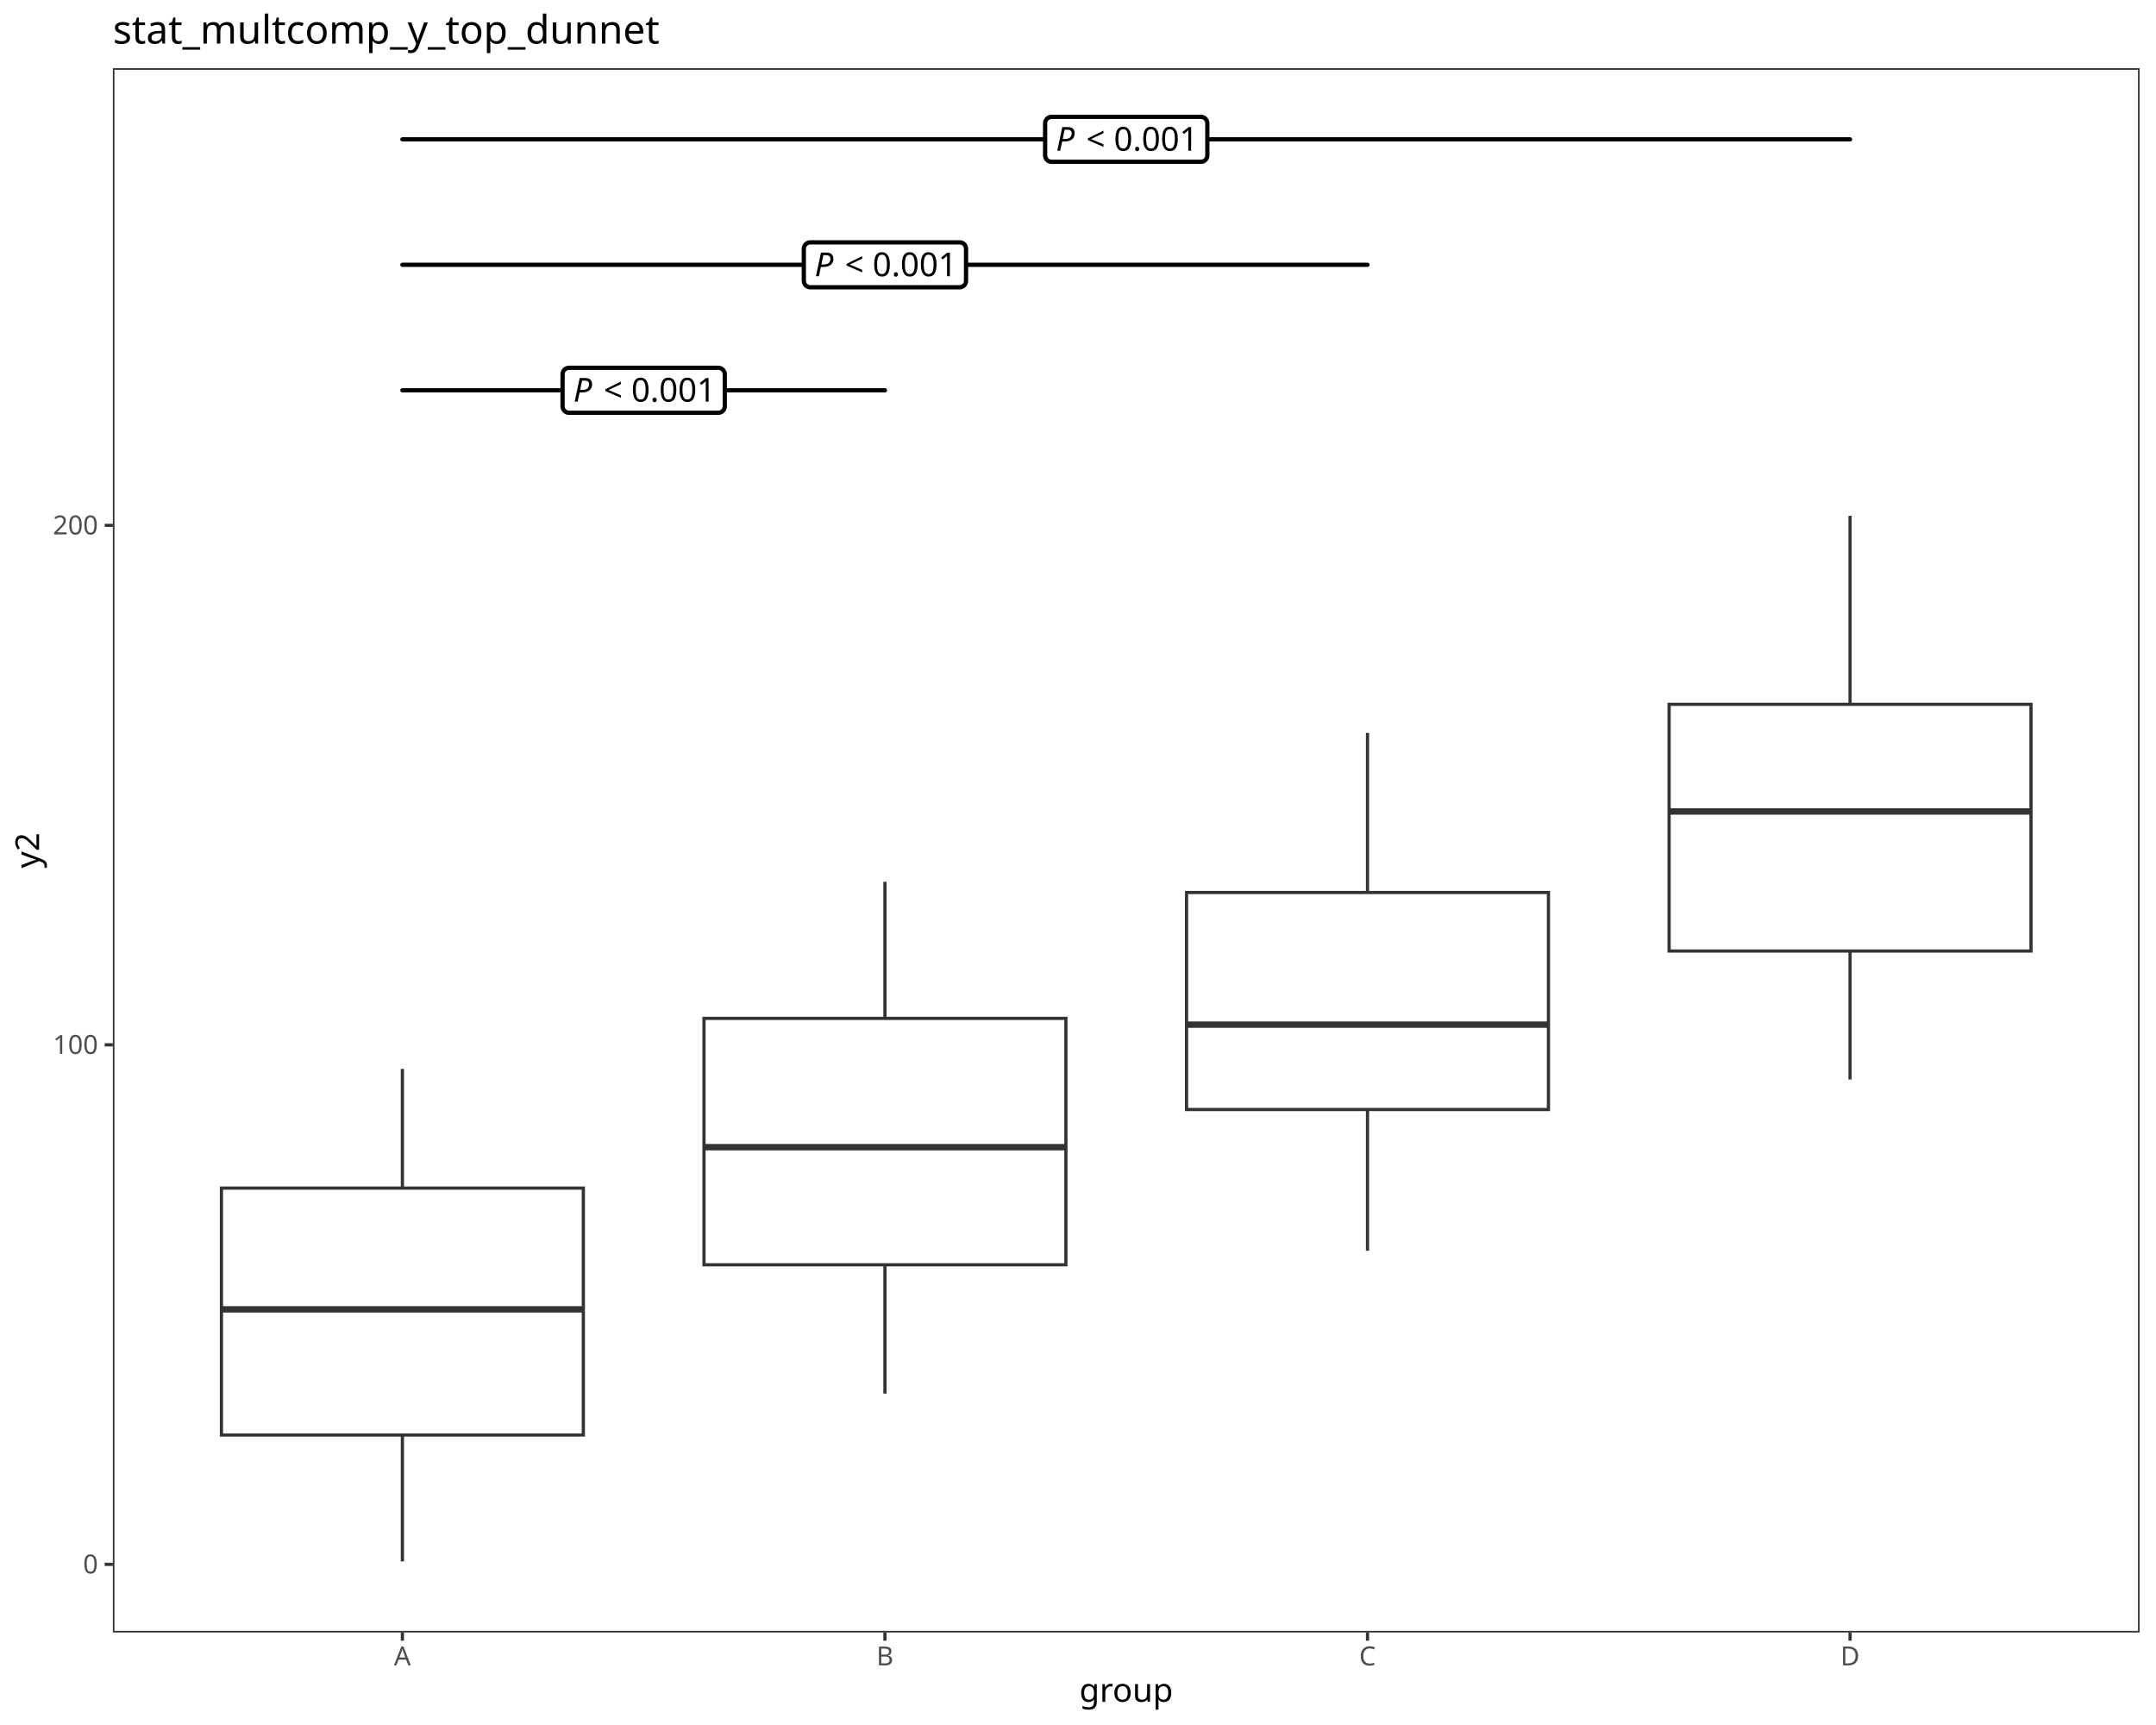
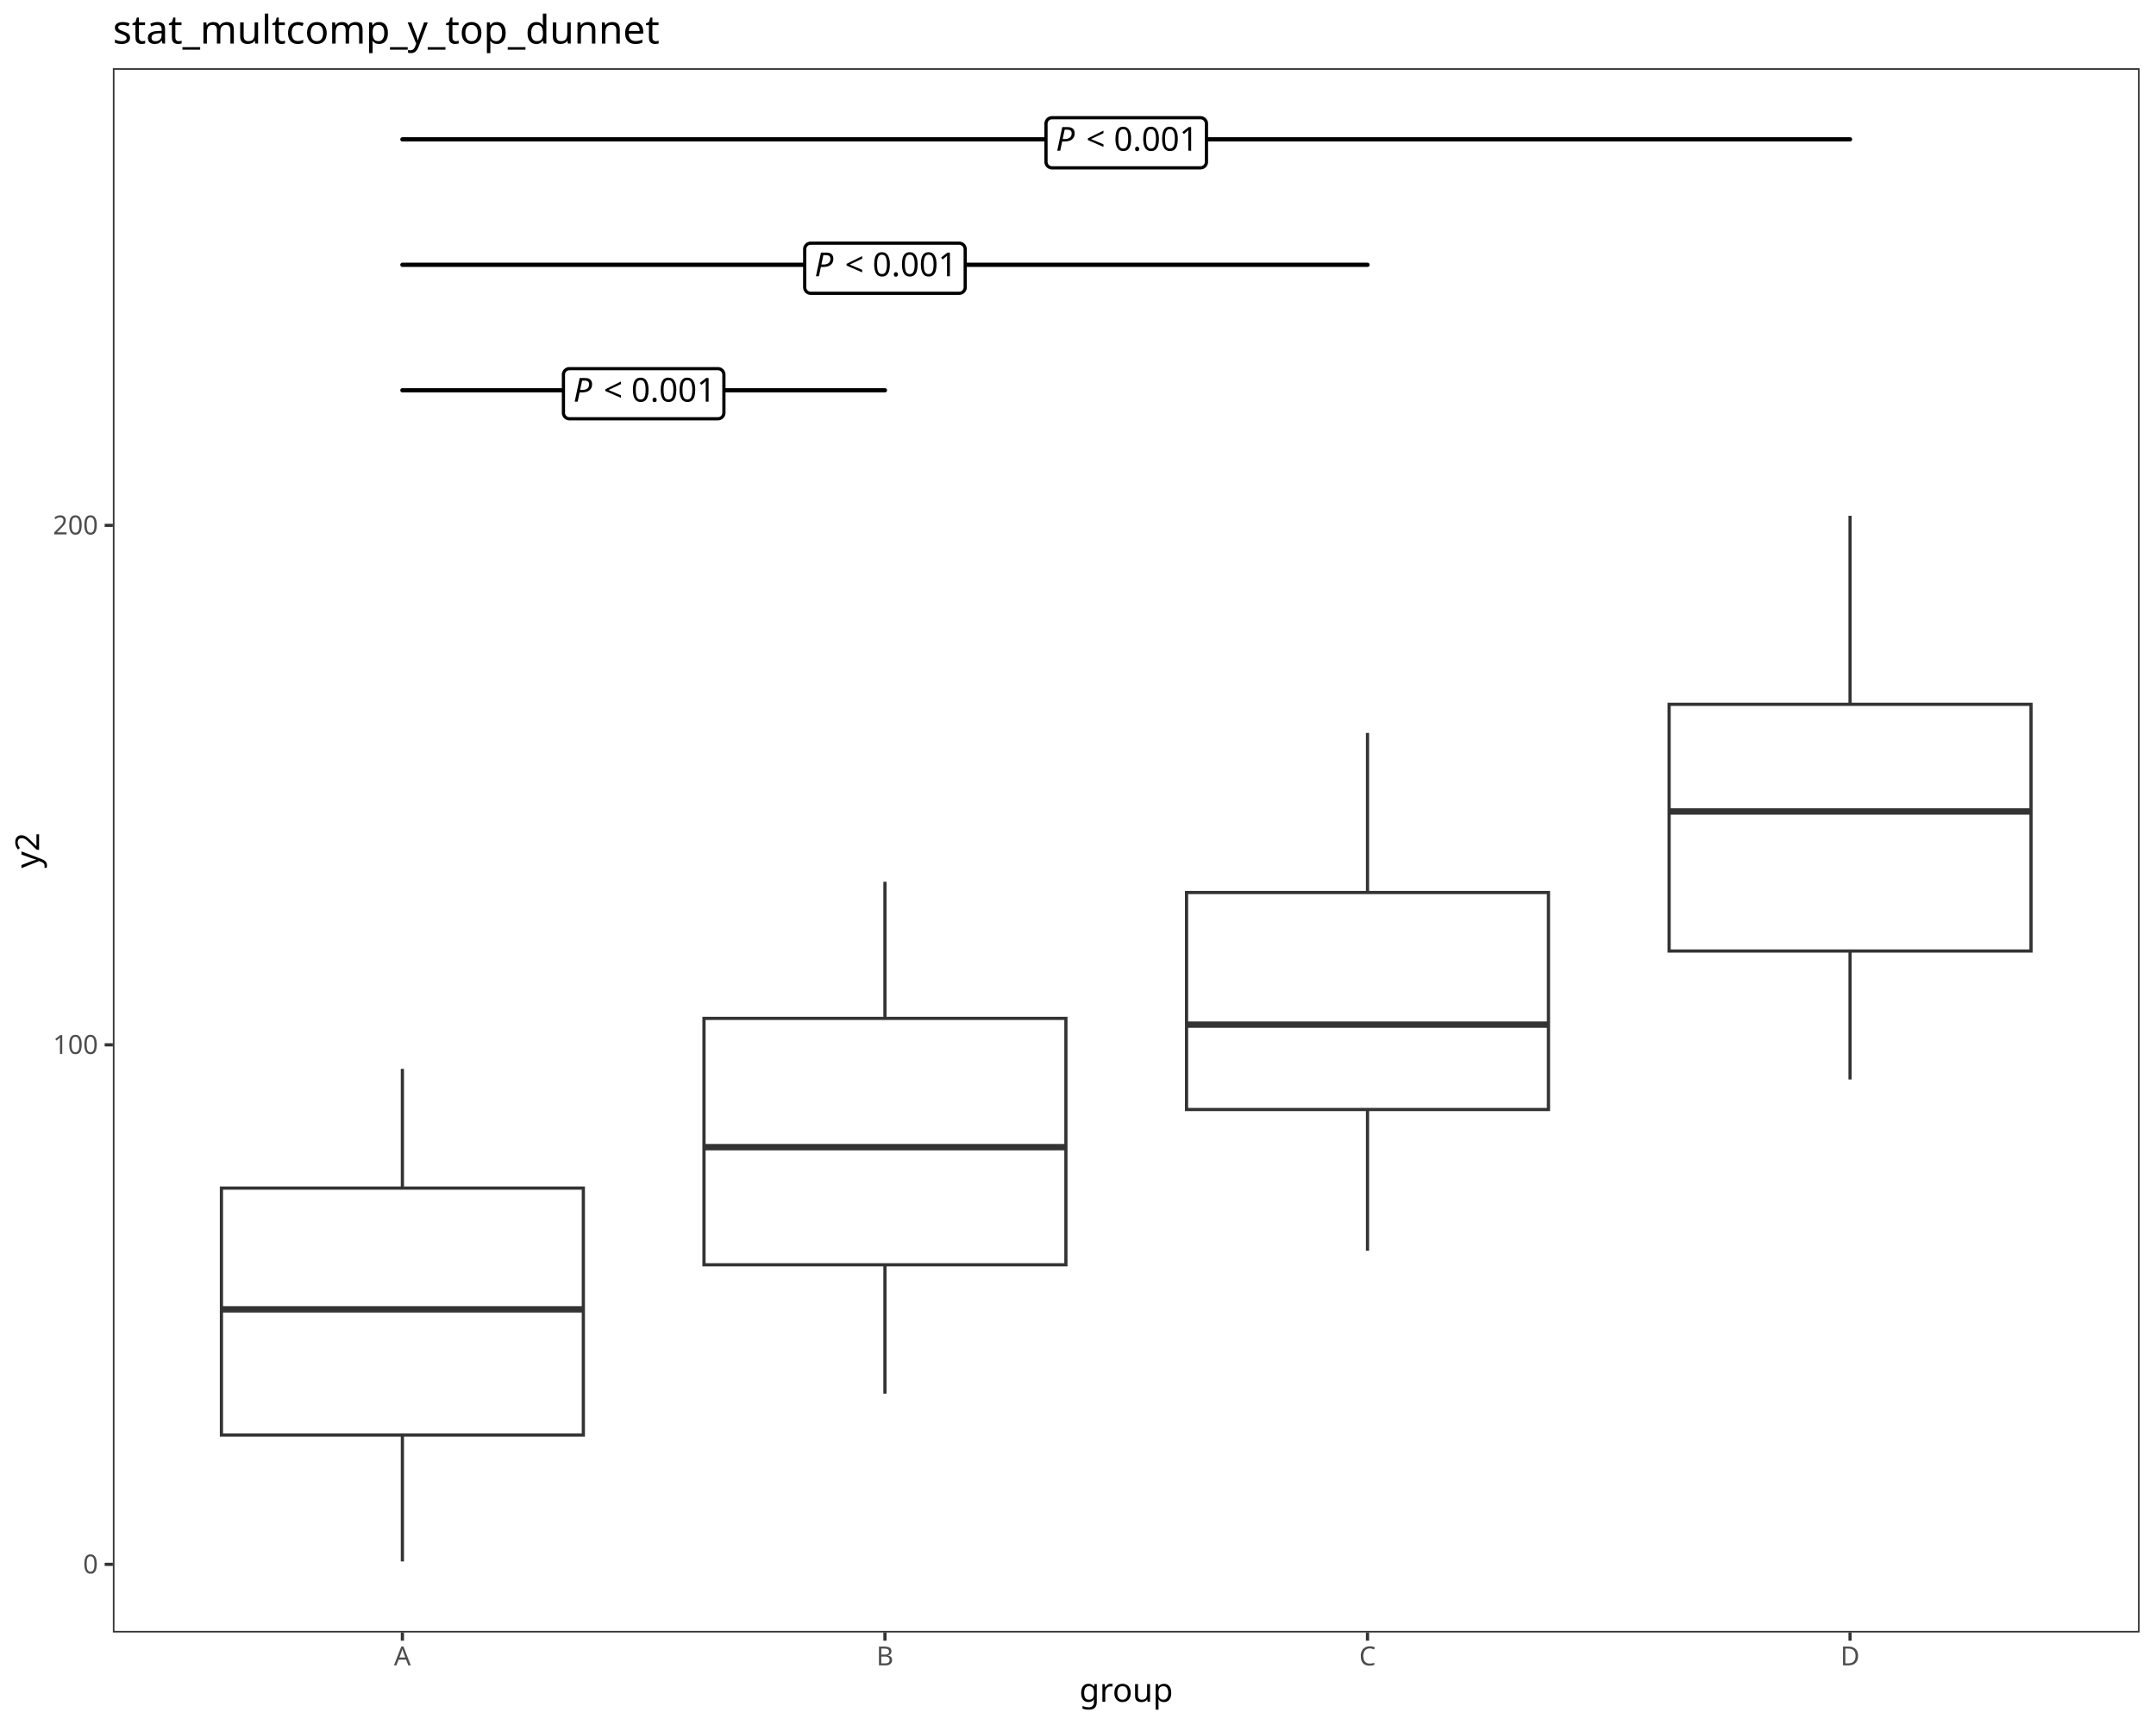
<svg xmlns="http://www.w3.org/2000/svg" class="svglite" data-engine-version="2.0" width="720.00pt" height="576.00pt" viewBox="0 0 720.00 576.00">
  <defs>
    <style type="text/css">
    .svglite line, .svglite polyline, .svglite polygon, .svglite path, .svglite rect, .svglite circle {
      fill: none;
      stroke: #000000;
      stroke-linecap: round;
      stroke-linejoin: round;
      stroke-miterlimit: 10.00;
    }
  </style>
  </defs>
  <rect width="100%" height="100%" style="stroke: none; fill: #FFFFFF;" />
  <defs>
    <clipPath id="cpMC4wMHw3MjAuMDB8MC4wMHw1NzYuMDA=">
      <rect x="0.00" y="0.00" width="720.00" height="576.00" />
    </clipPath>
  </defs>
  <g clip-path="url(#cpMC4wMHw3MjAuMDB8MC4wMHw1NzYuMDA=)">
    <rect x="0.00" y="0.00" width="720.00" height="576.00" style="stroke-width: 1.07; stroke: #FFFFFF; fill: #FFFFFF;" />
  </g>
  <defs>
    <clipPath id="cpMzcuNjl8NzE0LjUyfDIyLjc4fDU0NS4xMQ==">
      <rect x="37.69" y="22.78" width="676.83" height="522.33" />
    </clipPath>
  </defs>
  <g clip-path="url(#cpMzcuNjl8NzE0LjUyfDIyLjc4fDU0NS4xMQ==)">
    <rect x="37.69" y="22.78" width="676.83" height="522.33" style="stroke-width: 1.07; stroke: none; fill: #FFFFFF;" />
    <line x1="134.38" y1="396.72" x2="134.38" y2="356.91" style="stroke-width: 1.07; stroke: #333333; stroke-linecap: butt;" />
    <line x1="134.38" y1="479.17" x2="134.38" y2="521.37" style="stroke-width: 1.07; stroke: #333333; stroke-linecap: butt;" />
    <polygon points="73.95,396.72 73.95,479.17 194.81,479.17 194.81,396.72 73.95,396.72 " style="stroke-width: 1.07; stroke: #333333; stroke-linecap: butt; stroke-linejoin: miter; fill: #FFFFFF;" />
    <line x1="73.95" y1="437.21" x2="194.81" y2="437.21" style="stroke-width: 2.13; stroke: #333333; stroke-linecap: butt; stroke-linejoin: miter;" />
    <line x1="295.53" y1="340.05" x2="295.53" y2="294.44" style="stroke-width: 1.07; stroke: #333333; stroke-linecap: butt;" />
    <line x1="295.53" y1="422.33" x2="295.53" y2="465.36" style="stroke-width: 1.07; stroke: #333333; stroke-linecap: butt;" />
    <polygon points="235.10,340.05 235.10,422.33 355.96,422.33 355.96,340.05 235.10,340.05 " style="stroke-width: 1.07; stroke: #333333; stroke-linecap: butt; stroke-linejoin: miter; fill: #FFFFFF;" />
    <line x1="235.10" y1="383.05" x2="355.96" y2="383.05" style="stroke-width: 2.13; stroke: #333333; stroke-linecap: butt; stroke-linejoin: miter;" />
    <line x1="456.68" y1="298.02" x2="456.68" y2="244.73" style="stroke-width: 1.07; stroke: #333333; stroke-linecap: butt;" />
    <line x1="456.68" y1="370.48" x2="456.68" y2="417.63" style="stroke-width: 1.07; stroke: #333333; stroke-linecap: butt;" />
    <polygon points="396.25,298.02 396.25,370.48 517.11,370.48 517.11,298.02 396.25,298.02 " style="stroke-width: 1.07; stroke: #333333; stroke-linecap: butt; stroke-linejoin: miter; fill: #FFFFFF;" />
    <line x1="396.25" y1="342.14" x2="517.11" y2="342.14" style="stroke-width: 2.13; stroke: #333333; stroke-linecap: butt; stroke-linejoin: miter;" />
    <line x1="617.83" y1="235.18" x2="617.83" y2="172.22" style="stroke-width: 1.07; stroke: #333333; stroke-linecap: butt;" />
    <line x1="617.83" y1="317.56" x2="617.83" y2="360.47" style="stroke-width: 1.07; stroke: #333333; stroke-linecap: butt;" />
    <polygon points="557.40,235.18 557.40,317.56 678.26,317.56 678.26,235.18 557.40,235.18 " style="stroke-width: 1.07; stroke: #333333; stroke-linecap: butt; stroke-linejoin: miter; fill: #FFFFFF;" />
    <line x1="557.40" y1="270.96" x2="678.26" y2="270.96" style="stroke-width: 2.13; stroke: #333333; stroke-linecap: butt; stroke-linejoin: miter;" />
    <line x1="134.38" y1="130.32" x2="295.53" y2="130.32" style="stroke-width: 1.42;" />
-     <polygon points="190.03,137.83 239.88,137.83 239.79,137.83 240.14,137.81 240.48,137.74 240.80,137.62 241.11,137.45 241.37,137.23 241.61,136.97 241.79,136.67 241.93,136.35 242.01,136.02 242.04,135.67 242.04,135.67 242.04,124.97 242.04,124.97 242.01,124.63 241.93,124.29 241.79,123.97 241.61,123.68 241.37,123.42 241.11,123.20 240.80,123.02 240.48,122.90 240.14,122.83 239.88,122.81 190.03,122.81 190.29,122.83 189.94,122.82 189.60,122.86 189.26,122.95 188.95,123.10 188.66,123.30 188.41,123.54 188.20,123.82 188.04,124.13 187.93,124.46 187.88,124.80 187.87,124.97 187.87,135.67 187.88,135.50 187.88,135.84 187.93,136.19 188.04,136.52 188.20,136.82 188.41,137.10 188.66,137.34 188.95,137.54 189.26,137.69 189.60,137.79 189.94,137.83 " style="stroke-width: 1.42; fill: #FFFFFF;" />
+     <polygon points="190.14,139.83 239.76,139.83 239.68,139.83 240.00,139.82 240.32,139.76 240.62,139.64 240.89,139.48 241.14,139.28 241.35,139.04 241.52,138.77 241.65,138.48 241.72,138.17 241.75,137.85 241.75,137.85 241.75,125.09 241.75,125.09 241.72,124.77 241.65,124.46 241.52,124.17 241.35,123.90 241.14,123.66 240.89,123.45 240.62,123.29 240.32,123.18 240.00,123.12 239.76,123.10 190.14,123.10 190.38,123.12 190.06,123.10 189.75,123.14 189.44,123.23 189.15,123.37 188.89,123.55 188.66,123.77 188.46,124.03 188.32,124.31 188.21,124.61 188.16,124.93 188.16,125.09 188.16,137.85 188.16,137.69 188.16,138.01 188.21,138.32 188.32,138.63 188.46,138.91 188.66,139.16 188.89,139.39 189.15,139.57 189.44,139.70 189.75,139.79 190.06,139.83 " style="stroke-width: 1.07; fill: #FFFFFF;" />
    <text x="191.47" y="134.12" style="font-size: 11.04px; font-style: italic; font-family: sans;" textLength="7.37px" lengthAdjust="spacingAndGlyphs">P</text>
    <text x="198.83" y="134.12" style="font-size: 11.04px; font-family: sans;" textLength="2.76px" lengthAdjust="spacingAndGlyphs"> </text>
    <text x="201.60" y="134.12" style="font-size: 11.04px; font-family: sans;" textLength="6.45px" lengthAdjust="spacingAndGlyphs">&lt;</text>
    <text x="208.05" y="134.12" style="font-size: 11.04px; font-family: sans;" textLength="2.76px" lengthAdjust="spacingAndGlyphs"> </text>
    <text x="210.81" y="134.12" style="font-size: 11.04px; font-family: sans;" textLength="27.63px" lengthAdjust="spacingAndGlyphs">0.001</text>
    <line x1="134.38" y1="88.42" x2="456.68" y2="88.42" style="stroke-width: 1.42;" />
-     <polygon points="270.60,95.93 320.45,95.93 320.37,95.93 320.71,95.92 321.05,95.85 321.38,95.72 321.68,95.55 321.95,95.33 322.18,95.07 322.37,94.78 322.50,94.46 322.59,94.12 322.61,93.77 322.61,93.77 322.61,83.08 322.61,83.08 322.59,82.73 322.50,82.39 322.37,82.07 322.18,81.78 321.95,81.52 321.68,81.30 321.38,81.12 321.05,81.00 320.71,80.93 320.45,80.92 270.60,80.92 270.86,80.93 270.52,80.92 270.17,80.96 269.84,81.06 269.52,81.21 269.24,81.40 268.99,81.64 268.78,81.92 268.62,82.23 268.51,82.56 268.45,82.90 268.44,83.08 268.44,93.77 268.45,93.60 268.45,93.95 268.51,94.29 268.62,94.62 268.78,94.93 268.99,95.20 269.24,95.44 269.52,95.64 269.84,95.79 270.17,95.89 270.52,95.93 " style="stroke-width: 1.42; fill: #FFFFFF;" />
+     <polygon points="270.72,97.94 320.34,97.94 320.26,97.93 320.58,97.92 320.89,97.86 321.19,97.74 321.47,97.58 321.72,97.38 321.93,97.14 322.10,96.87 322.22,96.58 322.30,96.27 322.33,95.95 322.33,95.95 322.33,83.19 322.33,83.19 322.30,82.87 322.22,82.56 322.10,82.27 321.93,82.00 321.72,81.76 321.47,81.56 321.19,81.40 320.89,81.28 320.58,81.22 320.34,81.20 270.72,81.20 270.96,81.22 270.64,81.21 270.32,81.24 270.01,81.33 269.73,81.47 269.46,81.65 269.23,81.87 269.04,82.13 268.89,82.41 268.79,82.72 268.74,83.03 268.73,83.19 268.73,95.95 268.74,95.79 268.74,96.11 268.79,96.42 268.89,96.73 269.04,97.01 269.23,97.27 269.46,97.49 269.73,97.67 270.01,97.81 270.32,97.90 270.64,97.93 " style="stroke-width: 1.07; fill: #FFFFFF;" />
    <text x="272.04" y="92.23" style="font-size: 11.04px; font-style: italic; font-family: sans;" textLength="7.37px" lengthAdjust="spacingAndGlyphs">P</text>
    <text x="279.41" y="92.23" style="font-size: 11.04px; font-family: sans;" textLength="2.76px" lengthAdjust="spacingAndGlyphs"> </text>
    <text x="282.17" y="92.23" style="font-size: 11.04px; font-family: sans;" textLength="6.45px" lengthAdjust="spacingAndGlyphs">&lt;</text>
    <text x="288.62" y="92.23" style="font-size: 11.04px; font-family: sans;" textLength="2.76px" lengthAdjust="spacingAndGlyphs"> </text>
    <text x="291.39" y="92.23" style="font-size: 11.04px; font-family: sans;" textLength="27.63px" lengthAdjust="spacingAndGlyphs">0.001</text>
    <line x1="134.38" y1="46.53" x2="617.83" y2="46.53" style="stroke-width: 1.42;" />
-     <polygon points="351.18,54.03 401.03,54.03 400.94,54.03 401.29,54.02 401.63,53.95 401.96,53.83 402.26,53.65 402.53,53.43 402.76,53.17 402.94,52.88 403.08,52.56 403.16,52.22 403.19,51.87 403.19,51.87 403.19,41.18 403.19,41.18 403.16,40.83 403.08,40.49 402.94,40.17 402.76,39.88 402.53,39.62 402.26,39.40 401.96,39.23 401.63,39.10 401.29,39.03 401.03,39.02 351.18,39.02 351.44,39.03 351.09,39.02 350.75,39.06 350.41,39.16 350.10,39.31 349.81,39.50 349.56,39.75 349.35,40.02 349.19,40.33 349.08,40.66 349.03,41.00 349.02,41.18 349.02,51.87 349.03,51.70 349.03,52.05 349.08,52.39 349.19,52.72 349.35,53.03 349.56,53.31 349.81,53.55 350.10,53.74 350.41,53.89 350.75,53.99 351.09,54.03 " style="stroke-width: 1.42; fill: #FFFFFF;" />
+     <polygon points="351.29,56.04 400.91,56.04 400.83,56.04 401.15,56.02 401.47,55.96 401.77,55.85 402.04,55.69 402.29,55.48 402.50,55.24 402.67,54.97 402.80,54.68 402.88,54.37 402.90,54.05 402.90,54.05 402.90,41.29 402.90,41.29 402.88,40.97 402.80,40.66 402.67,40.37 402.50,40.10 402.29,39.86 402.04,39.66 401.77,39.50 401.47,39.38 401.15,39.32 400.91,39.31 351.29,39.31 351.53,39.32 351.21,39.31 350.90,39.35 350.59,39.43 350.30,39.57 350.04,39.75 349.81,39.98 349.62,40.23 349.47,40.51 349.37,40.82 349.31,41.13 349.31,41.29 349.31,54.05 349.31,53.89 349.31,54.21 349.37,54.53 349.47,54.83 349.62,55.11 349.81,55.37 350.04,55.59 350.30,55.77 350.59,55.91 350.90,56.00 351.21,56.04 " style="stroke-width: 1.07; fill: #FFFFFF;" />
    <text x="352.62" y="50.33" style="font-size: 11.04px; font-style: italic; font-family: sans;" textLength="7.37px" lengthAdjust="spacingAndGlyphs">P</text>
    <text x="359.99" y="50.33" style="font-size: 11.04px; font-family: sans;" textLength="2.76px" lengthAdjust="spacingAndGlyphs"> </text>
    <text x="362.75" y="50.33" style="font-size: 11.04px; font-family: sans;" textLength="6.45px" lengthAdjust="spacingAndGlyphs">&lt;</text>
    <text x="369.20" y="50.33" style="font-size: 11.04px; font-family: sans;" textLength="2.76px" lengthAdjust="spacingAndGlyphs"> </text>
    <text x="371.96" y="50.33" style="font-size: 11.04px; font-family: sans;" textLength="27.63px" lengthAdjust="spacingAndGlyphs">0.001</text>
    <rect x="37.69" y="22.78" width="676.83" height="522.33" style="stroke-width: 1.07; stroke: #333333;" />
  </g>
  <g clip-path="url(#cpMC4wMHw3MjAuMDB8MC4wMHw1NzYuMDA=)">
    <text x="32.76" y="525.39" text-anchor="end" style="font-size: 8.80px; fill: #4D4D4D; font-family: sans;" textLength="4.89px" lengthAdjust="spacingAndGlyphs">0</text>
    <text x="32.76" y="351.92" text-anchor="end" style="font-size: 8.80px; fill: #4D4D4D; font-family: sans;" textLength="14.68px" lengthAdjust="spacingAndGlyphs">100</text>
    <text x="32.76" y="178.45" text-anchor="end" style="font-size: 8.80px; fill: #4D4D4D; font-family: sans;" textLength="14.68px" lengthAdjust="spacingAndGlyphs">200</text>
    <polyline points="34.95,522.36 37.69,522.36 " style="stroke-width: 1.07; stroke: #333333; stroke-linecap: butt;" />
    <polyline points="34.95,348.89 37.69,348.89 " style="stroke-width: 1.07; stroke: #333333; stroke-linecap: butt;" />
    <polyline points="34.95,175.42 37.69,175.42 " style="stroke-width: 1.07; stroke: #333333; stroke-linecap: butt;" />
    <polyline points="134.38,547.85 134.38,545.11 " style="stroke-width: 1.07; stroke: #333333; stroke-linecap: butt;" />
    <polyline points="295.53,547.85 295.53,545.11 " style="stroke-width: 1.07; stroke: #333333; stroke-linecap: butt;" />
    <polyline points="456.68,547.85 456.68,545.11 " style="stroke-width: 1.07; stroke: #333333; stroke-linecap: butt;" />
    <polyline points="617.83,547.85 617.83,545.11 " style="stroke-width: 1.07; stroke: #333333; stroke-linecap: butt;" />
    <text x="134.38" y="556.10" text-anchor="middle" style="font-size: 8.80px; fill: #4D4D4D; font-family: sans;" textLength="5.87px" lengthAdjust="spacingAndGlyphs">A</text>
    <text x="295.53" y="556.10" text-anchor="middle" style="font-size: 8.80px; fill: #4D4D4D; font-family: sans;" textLength="5.87px" lengthAdjust="spacingAndGlyphs">B</text>
    <text x="456.68" y="556.10" text-anchor="middle" style="font-size: 8.80px; fill: #4D4D4D; font-family: sans;" textLength="6.36px" lengthAdjust="spacingAndGlyphs">C</text>
    <text x="617.83" y="556.10" text-anchor="middle" style="font-size: 8.80px; fill: #4D4D4D; font-family: sans;" textLength="6.36px" lengthAdjust="spacingAndGlyphs">D</text>
    <text x="376.10" y="568.24" text-anchor="middle" style="font-size: 11.00px; font-family: sans;" textLength="28.14px" lengthAdjust="spacingAndGlyphs">group</text>
    <text transform="translate(13.05,283.95) rotate(-90)" text-anchor="middle" style="font-size: 11.00px; font-family: sans;" textLength="11.62px" lengthAdjust="spacingAndGlyphs">y2</text>
    <text x="37.69" y="14.56" style="font-size: 13.20px; font-family: sans;" textLength="173.21px" lengthAdjust="spacingAndGlyphs">stat_multcomp_y_top_dunnet</text>
  </g>
</svg>
